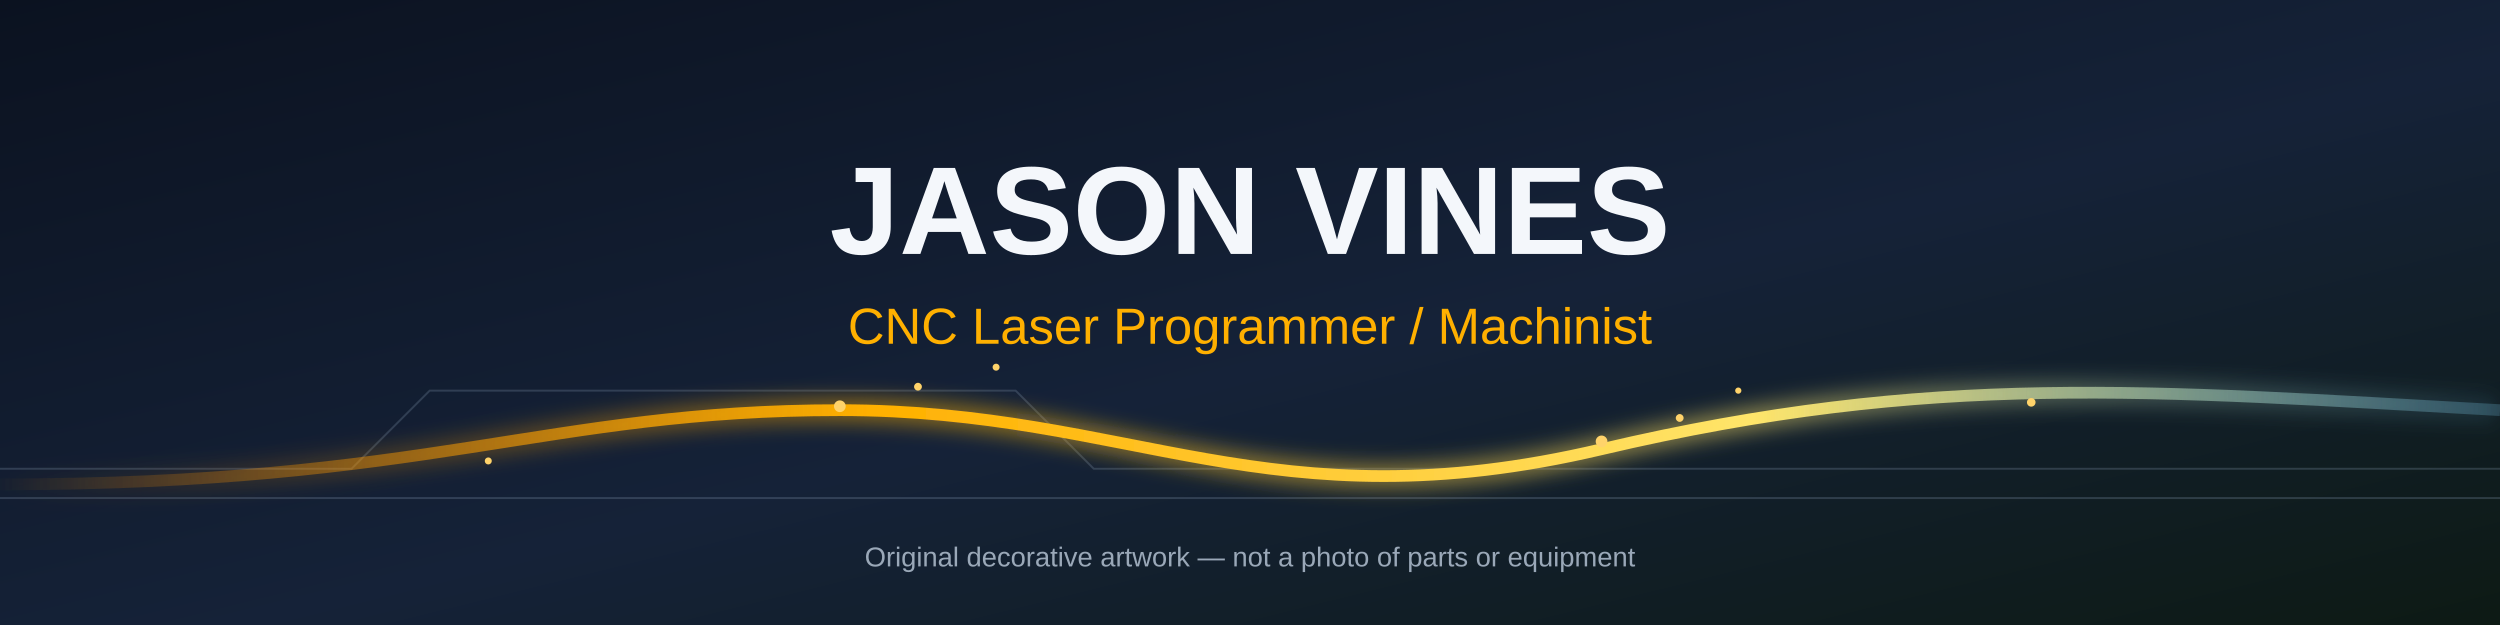
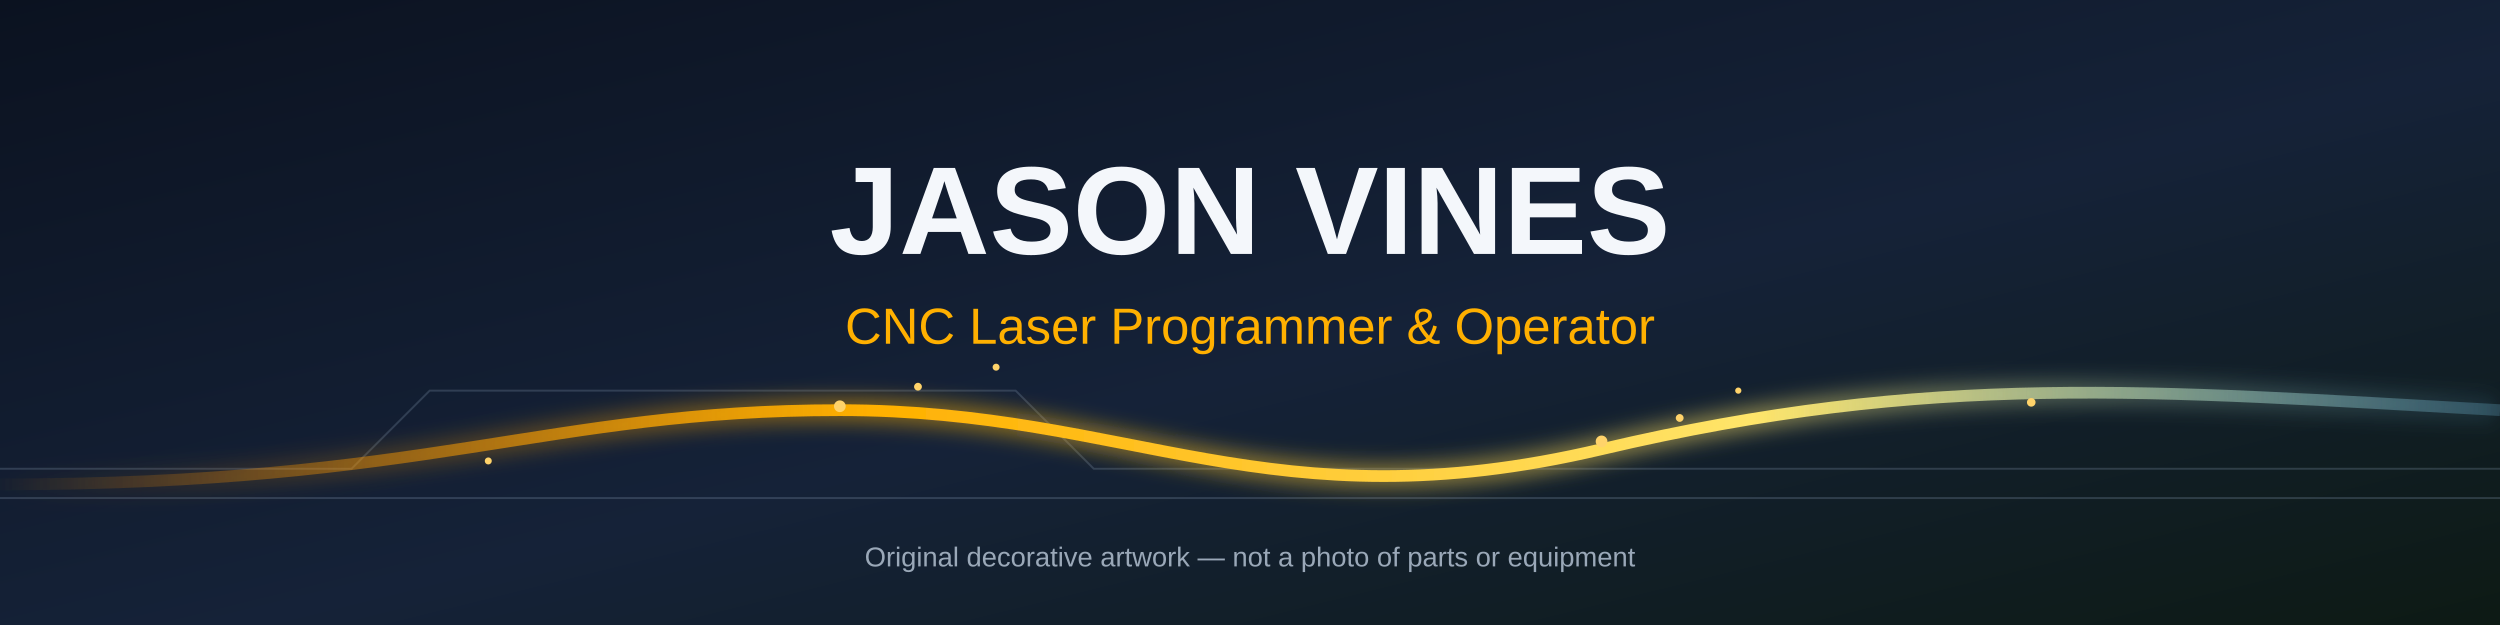
<svg xmlns="http://www.w3.org/2000/svg" viewBox="0 0 1280 320" role="img" aria-label="Decorative banner with a laser spark line">
  <defs>
    <linearGradient id="bg" x1="0" y1="0" x2="1" y2="1">
      <stop offset="0%" stop-color="#0b1220" />
      <stop offset="55%" stop-color="#152238" />
      <stop offset="100%" stop-color="#0d1a14" />
    </linearGradient>
    <linearGradient id="beam" x1="0" y1="0" x2="1" y2="0">
      <stop offset="0%" stop-color="#ff8a00" stop-opacity="0" />
      <stop offset="35%" stop-color="#ffb000" />
      <stop offset="70%" stop-color="#ffe56a" />
      <stop offset="100%" stop-color="#7dd3fc" stop-opacity="0.2" />
    </linearGradient>
    <filter id="glow" x="-20%" y="-200%" width="140%" height="500%">
      <feGaussianBlur stdDeviation="6" result="blur" />
      <feMerge>
        <feMergeNode in="blur" />
        <feMergeNode in="SourceGraphic" />
      </feMerge>
    </filter>
  </defs>
  <rect width="1280" height="320" fill="url(#bg)" />
  <g opacity="0.25" fill="none" stroke="#8aa0b8" stroke-width="1">
    <path d="M0 240 L180 240 L220 200 L520 200 L560 240 L1280 240" />
    <path d="M0 255 L1280 255" />
  </g>
  <path d="M0 248 C 220 248, 280 210, 430 210 S 650 270, 820 230 1100 200, 1280 210" fill="none" stroke="url(#beam)" stroke-width="6" filter="url(#glow)" />
  <g fill="#ffd36a">
    <circle cx="430" cy="208" r="3" />
    <circle cx="470" cy="198" r="2" />
    <circle cx="510" cy="188" r="1.8" />
    <circle cx="820" cy="226" r="3" />
    <circle cx="860" cy="214" r="2" />
    <circle cx="890" cy="200" r="1.6" />
    <circle cx="250" cy="236" r="1.8" />
    <circle cx="1040" cy="206" r="2.2" />
  </g>
  <text x="640" y="130" text-anchor="middle" font-family="Arial, Helvetica, sans-serif" font-size="64" font-weight="700" fill="#f4f7fb">JASON VINES</text>
-   <text x="640" y="176" text-anchor="middle" font-family="Arial, Helvetica, sans-serif" font-size="26" font-weight="400" fill="#ffb000">CNC Laser Programmer / Machinist</text>
+   <text x="640" y="176" text-anchor="middle" font-family="Arial, Helvetica, sans-serif" font-size="26" font-weight="400" fill="#ffb000">CNC Laser Programmer &amp; Operator</text>
  <text x="640" y="290" text-anchor="middle" font-family="Arial, Helvetica, sans-serif" font-size="14" fill="#9aa8b8">Original decorative artwork — not a photo of parts or equipment</text>
</svg>
